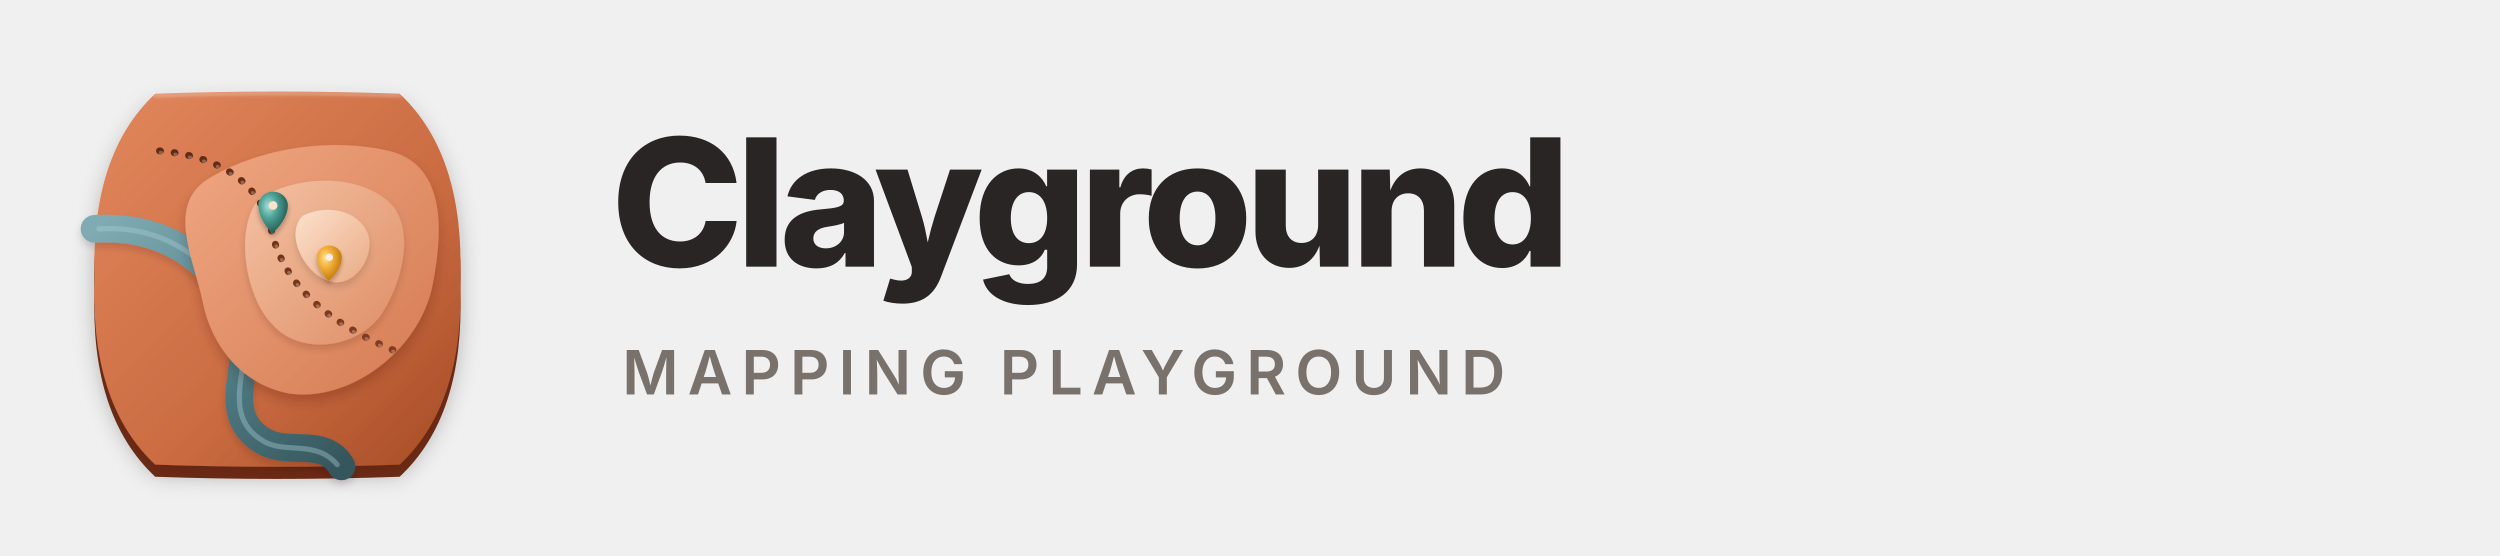
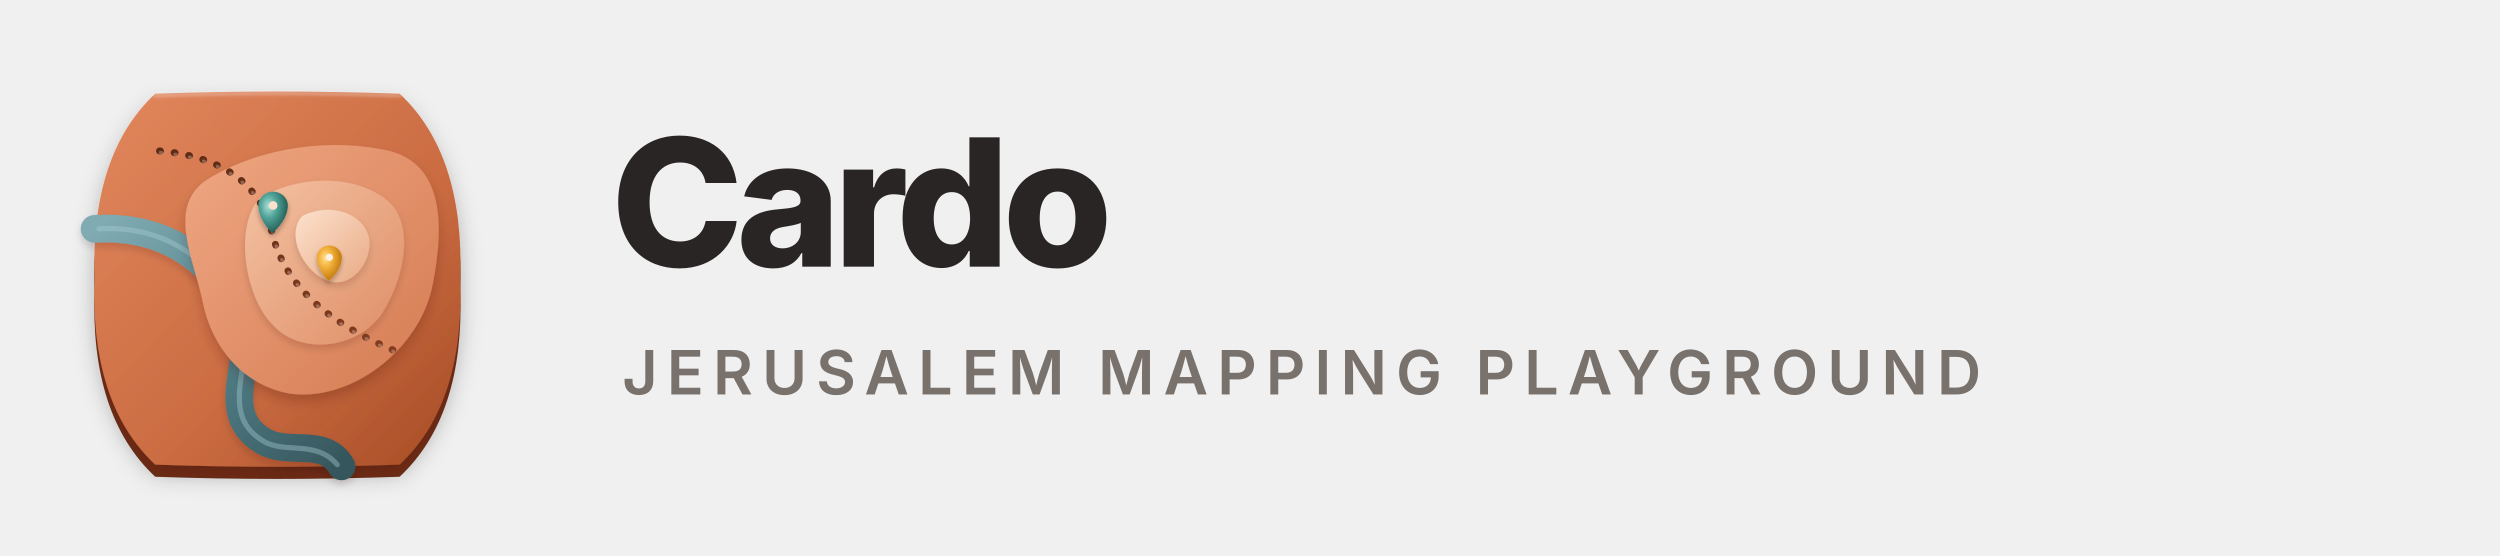
<svg xmlns="http://www.w3.org/2000/svg" viewBox="0 0 450 100" width="100%" height="100%">
  <style>
    .text-title {
      font-family: 'Inter', system-ui, -apple-system, sans-serif;
      font-weight: 800;
      font-size: 32px;
      fill: #292524;
      letter-spacing: -0.04em;
    }
    .text-subtitle {
      font-family: 'Inter', system-ui, -apple-system, sans-serif;
      font-weight: 600;
      font-size: 11px;
      fill: #78716C;
      letter-spacing: 0.15em;
    }
    @media (prefers-color-scheme: dark) {
      .text-title {
        fill: #FAFAFD !important;
      }
      .text-subtitle {
        fill: #A8A29E !important;
      }
    }
  </style>
  <defs>
    <filter id="clay-shadow-deep" x="-25%" y="-20%" width="150%" height="150%">
      <feDropShadow dx="0" dy="12" stdDeviation="12" flood-color="#1F0B02" flood-opacity="0.25" />
    </filter>
    <filter id="clay-shadow-mid" x="-20%" y="-20%" width="140%" height="140%">
      <feDropShadow dx="0" dy="8" stdDeviation="7" flood-color="#3A1709" flood-opacity="0.2" />
    </filter>
    <filter id="clay-shadow-soft" x="-15%" y="-15%" width="130%" height="130%">
      <feDropShadow dx="0" dy="5" stdDeviation="4" flood-color="#3A1709" flood-opacity="0.15" />
    </filter>
    <filter id="pin-shadow" x="-35%" y="-35%" width="170%" height="170%">
      <feDropShadow dx="0" dy="4" stdDeviation="3" flood-color="#1A0D05" flood-opacity="0.3" />
    </filter>
    <linearGradient id="clay-base" x1="0%" y1="0%" x2="100%" y2="100%">
      <stop offset="0%" stop-color="#E2875E" />
      <stop offset="60%" stop-color="#CA6B41" />
      <stop offset="100%" stop-color="#A54B25" />
    </linearGradient>
    <linearGradient id="clay-level-1" x1="0%" y1="0%" x2="100%" y2="100%">
      <stop offset="0%" stop-color="#EFA782" />
      <stop offset="100%" stop-color="#D57B52" />
    </linearGradient>
    <linearGradient id="clay-level-2" x1="0%" y1="0%" x2="100%" y2="100%">
      <stop offset="0%" stop-color="#F4C2A3" />
      <stop offset="100%" stop-color="#DE8E66" />
    </linearGradient>
    <linearGradient id="clay-level-3" x1="0%" y1="0%" x2="100%" y2="100%">
      <stop offset="0%" stop-color="#FCE1CD" />
      <stop offset="100%" stop-color="#E9AA84" />
    </linearGradient>
    <linearGradient id="clay-water" x1="0%" y1="0%" x2="100%" y2="100%">
      <stop offset="0%" stop-color="#80ABB3" />
      <stop offset="50%" stop-color="#55828B" />
      <stop offset="100%" stop-color="#35565C" />
    </linearGradient>
    <radialGradient id="clay-pin-yellow" cx="35%" cy="35%" r="65%">
      <stop offset="0%" stop-color="#FFE38E" />
      <stop offset="40%" stop-color="#F4B23E" />
      <stop offset="100%" stop-color="#C27A0B" />
    </radialGradient>
    <radialGradient id="clay-pin-teal" cx="35%" cy="35%" r="65%">
      <stop offset="0%" stop-color="#A9E2D9" />
      <stop offset="45%" stop-color="#4FA196" />
      <stop offset="100%" stop-color="#246057" />
    </radialGradient>
    <linearGradient id="carve-dark" x1="0%" y1="0%" x2="0%" y2="100%">
      <stop offset="0%" stop-color="#602B15" />
      <stop offset="100%" stop-color="#833C1F" />
    </linearGradient>
  </defs>
  <g transform="translate(10, 10) scale(0.156)">
    <path d="M 115,58 Q 256,53 397,58 Q 472,128 467,272 Q 472,416 397,486 Q 256,491 115,486 Q 40,416 45,272 Q 40,128 115,58 Z" fill="#753018" />
    <path d="M 115,44 Q 256,39 397,44 Q 472,114 467,258 Q 472,402 397,472 Q 256,477 115,472 Q 40,402 45,258 Q 40,114 115,44 Z" fill="url(#clay-base)" filter="url(#clay-shadow-deep)" />
    <path d="M 45,200 C 130,195 180,240 210,290 C 240,340 180,410 240,445 C 270,462 310,440 330,474" fill="none" stroke="url(#clay-water)" stroke-width="32" stroke-linecap="round" stroke-linejoin="round" filter="url(#clay-shadow-soft)" />
    <path d="M 50,200 C 130,195 180,240 210,290 C 240,340 180,410 240,445 C 265,460 300,443 325,472" fill="none" stroke="#A7CCD3" stroke-width="6" stroke-linecap="round" stroke-linejoin="round" opacity="0.4" />
    <path d="M 180,140 C 240,105 320,95 385,110 C 445,125 450,190 435,265 C 420,340 340,400 270,390 C 215,380 180,335 170,285 C 160,235 125,170 180,140 Z" fill="url(#clay-level-1)" filter="url(#clay-shadow-mid)" />
    <path d="M 235,165 C 275,140 340,135 380,165 C 415,190 405,255 375,300 C 345,340 280,345 250,310 C 220,280 205,200 235,165 Z" fill="url(#clay-level-2)" filter="url(#clay-shadow-soft)" />
    <path d="M 285,185 C 315,170 350,180 360,205 C 370,230 345,270 315,260 C 285,250 265,205 285,185 Z" fill="url(#clay-level-3)" filter="url(#clay-shadow-soft)" />
    <path d="M 120,110 Q 230,120 250,205 T 390,340" fill="none" stroke="url(#carve-dark)" stroke-width="8" stroke-linecap="round" stroke-dasharray="1, 16" />
    <path d="M 120,110 Q 230,120 250,205 T 390,340" fill="none" stroke="#FFE9DF" stroke-width="4" stroke-linecap="round" stroke-dasharray="1, 16" opacity="0.3" transform="translate(1, 2)" />
    <g transform="translate(250, 205)" filter="url(#pin-shadow)">
      <path d="M 0,0 C -12,-12 -16,-24 -16,-32 C -16,-41 -8,-48 1,-48 C 10,-48 18,-41 18,-32 C 18,-24 14,-12 0,0 Z" fill="url(#clay-pin-teal)" />
      <circle cx="1" cy="-32" r="5" fill="#FCE1CD" />
    </g>
    <g transform="translate(315, 260) scale(0.85)" filter="url(#pin-shadow)">
      <path d="M 0,0 C -12,-12 -16,-24 -16,-32 C -16,-41 -8,-48 1,-48 C 10,-48 18,-41 18,-32 C 18,-24 14,-12 0,0 Z" fill="url(#clay-pin-yellow)" />
      <circle cx="1" cy="-32" r="5" fill="#FFEFE5" />
    </g>
    <path d="M 115,46 Q 256,41 397,46" fill="none" stroke="#FFF" stroke-width="5" stroke-linecap="round" opacity="0.25" filter="blur(2px)" />
  </g>
-   <text x="110" y="48" class="text-title">Clayground</text>
-   <text x="112" y="71" class="text-subtitle">MAPPING PLAYGROUND</text>
+   <text x="110" y="48" class="text-title">Cardo</text>
+   <text x="112" y="71" class="text-subtitle">JERUSALEM MAPPING PLAYGROUND</text>
</svg>
